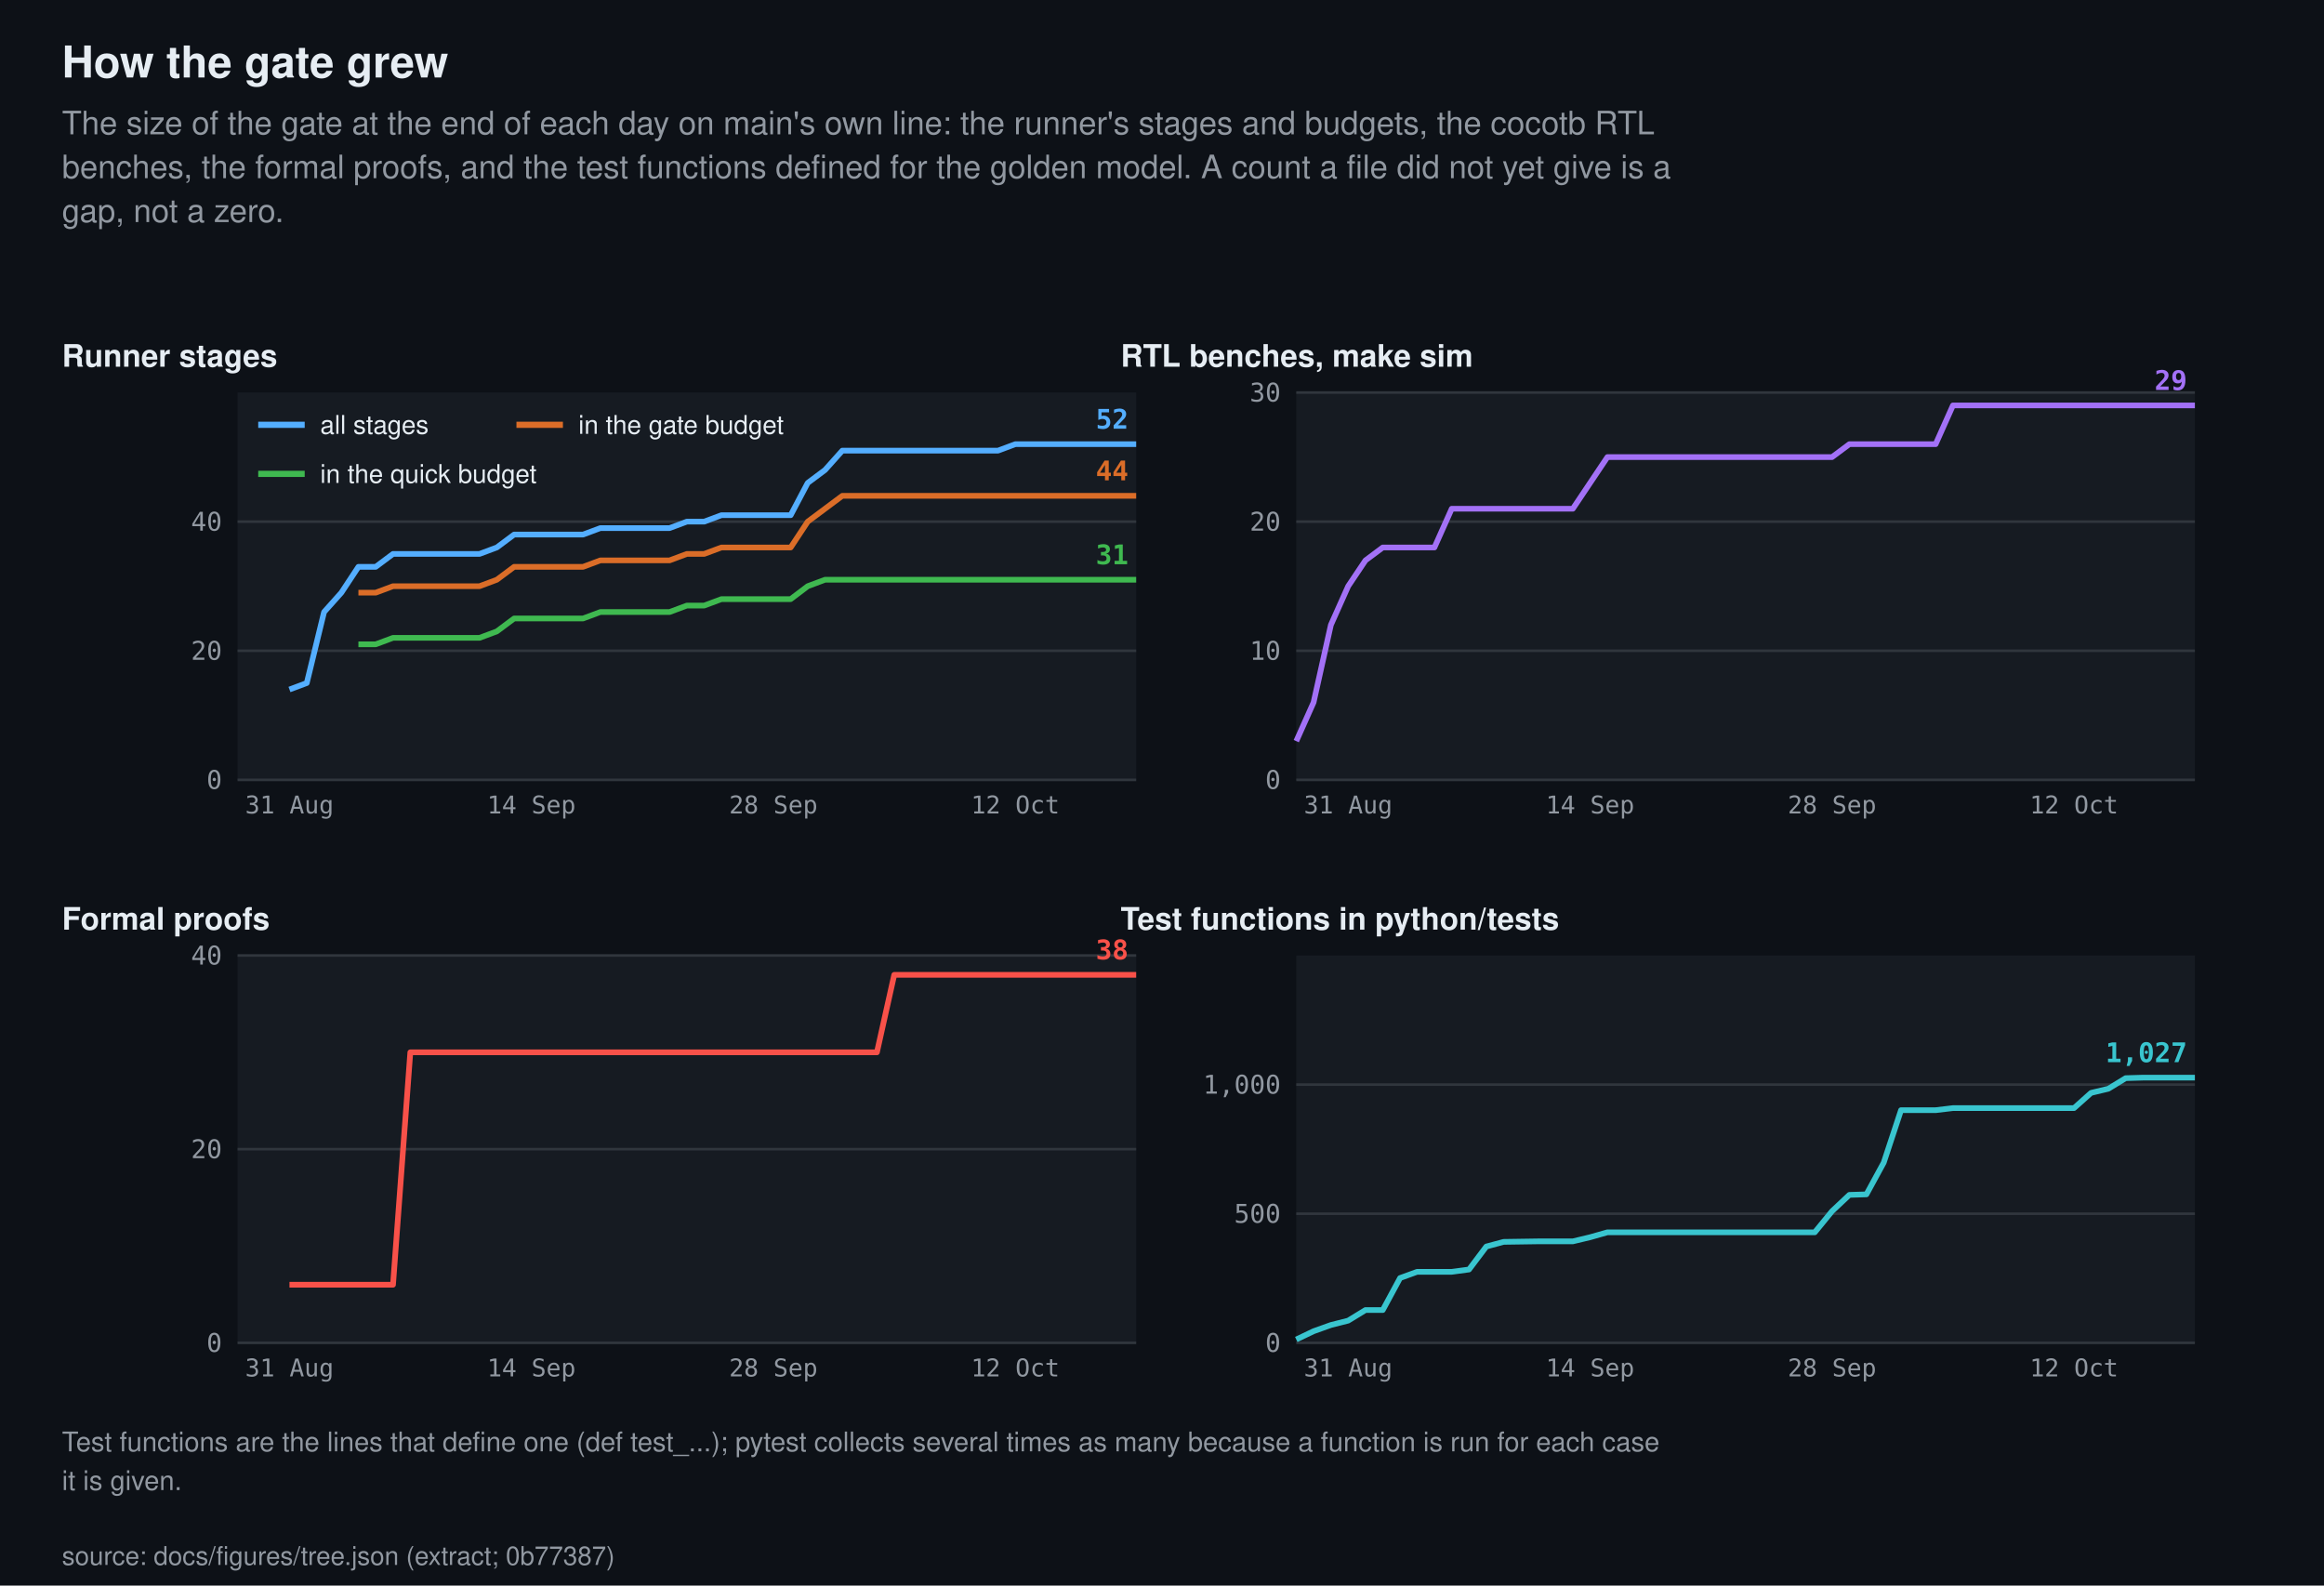
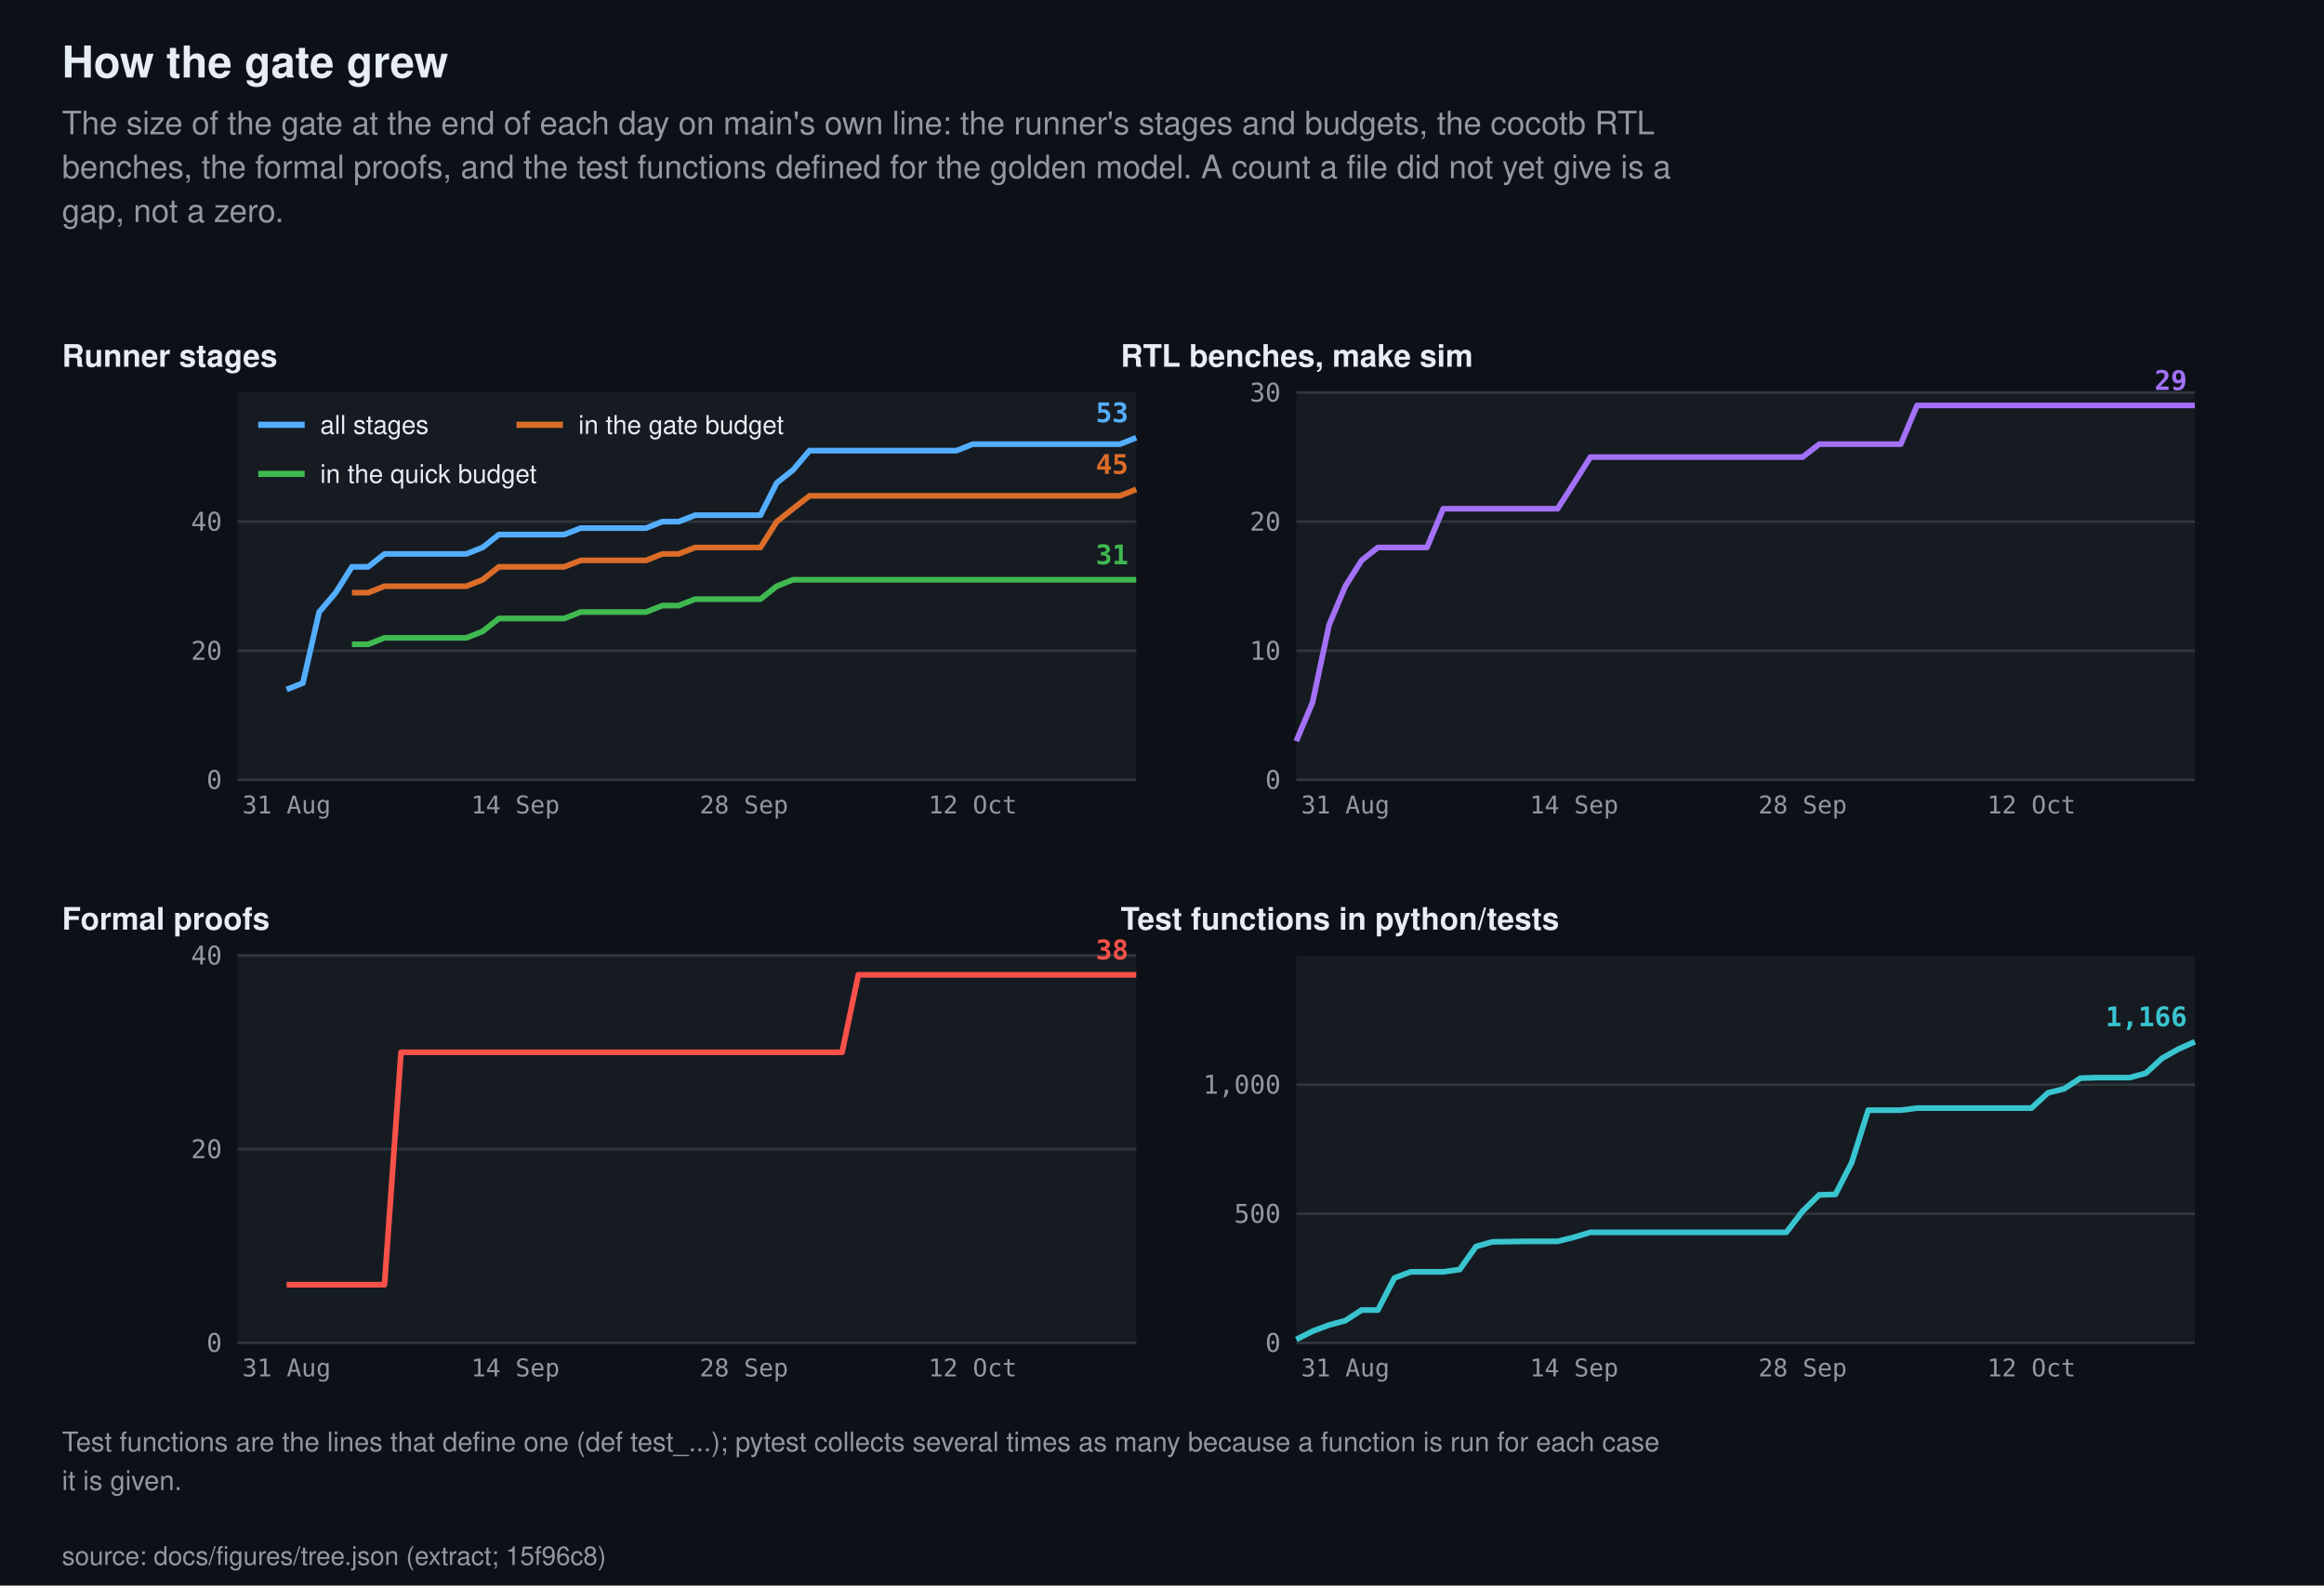
- <svg xmlns="http://www.w3.org/2000/svg" width="900" height="614" viewBox="0 0 900 614" role="img" aria-label="Four small charts over time: the verification runner's stages (52, of which 44 in the gate budget and 31 in the quick one), the RTL benches (29), the formal proofs (38) and the golden-model test functions (1,027).">
+ <svg xmlns="http://www.w3.org/2000/svg" width="900" height="614" viewBox="0 0 900 614" role="img" aria-label="Four small charts over time: the verification runner's stages (53, of which 45 in the gate budget and 31 in the quick one), the RTL benches (29), the formal proofs (38) and the golden-model test functions (1,166).">
  <rect width="900" height="614" fill="#0d1117" />
  <text x="24.0" y="30.0" font-family="-apple-system,BlinkMacSystemFont,'Segoe UI',Helvetica,Arial,sans-serif" font-size="17" fill="#e6edf3" font-weight="600">How the gate grew</text>
  <text x="24.0" y="52.0" font-family="-apple-system,BlinkMacSystemFont,'Segoe UI',Helvetica,Arial,sans-serif" font-size="12.5" fill="#9198a1">The size of the gate at the end of each day on main's own line: the runner's stages and budgets, the cocotb RTL</text>
  <text x="24.0" y="69.0" font-family="-apple-system,BlinkMacSystemFont,'Segoe UI',Helvetica,Arial,sans-serif" font-size="12.5" fill="#9198a1">benches, the formal proofs, and the test functions defined for the golden model. A count a file did not yet give is a</text>
  <text x="24.0" y="86.0" font-family="-apple-system,BlinkMacSystemFont,'Segoe UI',Helvetica,Arial,sans-serif" font-size="12.5" fill="#9198a1">gap, not a zero.</text>
  <text x="24.0" y="142.0" font-family="-apple-system,BlinkMacSystemFont,'Segoe UI',Helvetica,Arial,sans-serif" font-size="12" fill="#e6edf3" font-weight="600">Runner stages</text>
  <rect x="92.0" y="152.0" width="348.0" height="150.0" fill="#161b22" />
  <line x1="92.0" y1="302.0" x2="440.0" y2="302.0" stroke="#30363d" stroke-width="1" />
  <text x="86.0" y="305.5" font-family="ui-monospace,SFMono-Regular,'SF Mono',Menlo,Consolas,monospace" font-size="10" fill="#9198a1" text-anchor="end">0</text>
  <line x1="92.0" y1="252.0" x2="440.0" y2="252.0" stroke="#30363d" stroke-width="1" />
  <text x="86.0" y="255.5" font-family="ui-monospace,SFMono-Regular,'SF Mono',Menlo,Consolas,monospace" font-size="10" fill="#9198a1" text-anchor="end">20</text>
  <line x1="92.0" y1="202.0" x2="440.0" y2="202.0" stroke="#30363d" stroke-width="1" />
  <text x="86.0" y="205.5" font-family="ui-monospace,SFMono-Regular,'SF Mono',Menlo,Consolas,monospace" font-size="10" fill="#9198a1" text-anchor="end">40</text>
-   <text x="112.1" y="315.0" font-family="ui-monospace,SFMono-Regular,'SF Mono',Menlo,Consolas,monospace" font-size="9.5" fill="#9198a1" text-anchor="middle">31 Aug</text>
-   <text x="205.8" y="315.0" font-family="ui-monospace,SFMono-Regular,'SF Mono',Menlo,Consolas,monospace" font-size="9.5" fill="#9198a1" text-anchor="middle">14 Sep</text>
-   <text x="299.5" y="315.0" font-family="ui-monospace,SFMono-Regular,'SF Mono',Menlo,Consolas,monospace" font-size="9.5" fill="#9198a1" text-anchor="middle">28 Sep</text>
-   <text x="393.2" y="315.0" font-family="ui-monospace,SFMono-Regular,'SF Mono',Menlo,Consolas,monospace" font-size="9.5" fill="#9198a1" text-anchor="middle">12 Oct</text>
-   <path d="M112.1,267.0 L118.8,264.5 L125.5,237.0 L132.2,229.5 L138.8,219.5 L145.5,219.5 L152.2,214.5 L158.9,214.5 L165.6,214.5 L172.3,214.5 L179.0,214.5 L185.7,214.5 L192.4,212.0 L199.1,207.0 L205.8,207.0 L212.5,207.0 L219.2,207.0 L225.8,207.0 L232.5,204.5 L239.2,204.5 L245.9,204.5 L252.6,204.5 L259.3,204.5 L266.0,202.0 L272.7,202.0 L279.4,199.5 L286.1,199.5 L292.8,199.5 L299.5,199.5 L306.2,199.5 L312.8,187.0 L319.5,182.0 L326.2,174.5 L332.9,174.5 L339.6,174.5 L346.3,174.5 L353.0,174.5 L359.7,174.5 L366.4,174.5 L373.1,174.5 L379.8,174.5 L386.5,174.5 L393.2,172.0 L399.8,172.0 L406.5,172.0 L413.2,172.0 L419.9,172.0 L426.6,172.0 L433.3,172.0 L440.0,172.0" fill="none" stroke="#54aeff" stroke-width="2.2" stroke-linejoin="round" />
-   <text x="437.0" y="166.0" font-family="ui-monospace,SFMono-Regular,'SF Mono',Menlo,Consolas,monospace" font-size="10.5" fill="#54aeff" font-weight="600" text-anchor="end">52</text>
-   <path d="M138.8,229.5 L145.5,229.5 L152.2,227.0 L158.9,227.0 L165.6,227.0 L172.3,227.0 L179.0,227.0 L185.7,227.0 L192.4,224.5 L199.1,219.5 L205.8,219.5 L212.5,219.5 L219.2,219.5 L225.8,219.5 L232.5,217.0 L239.2,217.0 L245.9,217.0 L252.6,217.0 L259.3,217.0 L266.0,214.5 L272.7,214.5 L279.4,212.0 L286.1,212.0 L292.8,212.0 L299.5,212.0 L306.2,212.0 L312.8,202.0 L319.5,197.0 L326.2,192.0 L332.9,192.0 L339.6,192.0 L346.3,192.0 L353.0,192.0 L359.7,192.0 L366.4,192.0 L373.1,192.0 L379.8,192.0 L386.5,192.0 L393.2,192.0 L399.8,192.0 L406.5,192.0 L413.2,192.0 L419.9,192.0 L426.6,192.0 L433.3,192.0 L440.0,192.0" fill="none" stroke="#db6d28" stroke-width="2.2" stroke-linejoin="round" />
-   <text x="437.0" y="186.0" font-family="ui-monospace,SFMono-Regular,'SF Mono',Menlo,Consolas,monospace" font-size="10.5" fill="#db6d28" font-weight="600" text-anchor="end">44</text>
-   <path d="M138.8,249.5 L145.5,249.5 L152.2,247.0 L158.9,247.0 L165.6,247.0 L172.3,247.0 L179.0,247.0 L185.7,247.0 L192.4,244.5 L199.1,239.5 L205.8,239.5 L212.5,239.5 L219.2,239.5 L225.8,239.5 L232.5,237.0 L239.2,237.0 L245.9,237.0 L252.6,237.0 L259.3,237.0 L266.0,234.5 L272.7,234.5 L279.4,232.0 L286.1,232.0 L292.8,232.0 L299.5,232.0 L306.2,232.0 L312.8,227.0 L319.5,224.5 L326.2,224.5 L332.9,224.5 L339.6,224.5 L346.3,224.5 L353.0,224.5 L359.7,224.5 L366.4,224.5 L373.1,224.5 L379.8,224.5 L386.5,224.5 L393.2,224.5 L399.8,224.5 L406.5,224.5 L413.2,224.5 L419.9,224.5 L426.6,224.5 L433.3,224.5 L440.0,224.5" fill="none" stroke="#3fb950" stroke-width="2.2" stroke-linejoin="round" />
+   <text x="111.0" y="315.0" font-family="ui-monospace,SFMono-Regular,'SF Mono',Menlo,Consolas,monospace" font-size="9.5" fill="#9198a1" text-anchor="middle">31 Aug</text>
+   <text x="199.6" y="315.0" font-family="ui-monospace,SFMono-Regular,'SF Mono',Menlo,Consolas,monospace" font-size="9.5" fill="#9198a1" text-anchor="middle">14 Sep</text>
+   <text x="288.1" y="315.0" font-family="ui-monospace,SFMono-Regular,'SF Mono',Menlo,Consolas,monospace" font-size="9.5" fill="#9198a1" text-anchor="middle">28 Sep</text>
+   <text x="376.7" y="315.0" font-family="ui-monospace,SFMono-Regular,'SF Mono',Menlo,Consolas,monospace" font-size="9.5" fill="#9198a1" text-anchor="middle">12 Oct</text>
+   <path d="M111.0,267.0 L117.3,264.5 L123.6,237.0 L130.0,229.5 L136.3,219.5 L142.6,219.5 L148.9,214.5 L155.3,214.5 L161.6,214.5 L167.9,214.5 L174.3,214.5 L180.6,214.5 L186.9,212.0 L193.2,207.0 L199.6,207.0 L205.9,207.0 L212.2,207.0 L218.5,207.0 L224.9,204.5 L231.2,204.5 L237.5,204.5 L243.9,204.5 L250.2,204.5 L256.5,202.0 L262.8,202.0 L269.2,199.5 L275.5,199.5 L281.8,199.5 L288.1,199.5 L294.5,199.5 L300.8,187.0 L307.1,182.0 L313.5,174.5 L319.8,174.5 L326.1,174.5 L332.4,174.5 L338.8,174.5 L345.1,174.5 L351.4,174.5 L357.7,174.5 L364.1,174.5 L370.4,174.5 L376.7,172.0 L383.1,172.0 L389.4,172.0 L395.7,172.0 L402.0,172.0 L408.4,172.0 L414.7,172.0 L421.0,172.0 L427.3,172.0 L433.7,172.0 L440.0,169.5" fill="none" stroke="#54aeff" stroke-width="2.2" stroke-linejoin="round" />
+   <text x="437.0" y="163.5" font-family="ui-monospace,SFMono-Regular,'SF Mono',Menlo,Consolas,monospace" font-size="10.5" fill="#54aeff" font-weight="600" text-anchor="end">53</text>
+   <path d="M136.3,229.5 L142.6,229.5 L148.9,227.0 L155.3,227.0 L161.6,227.0 L167.9,227.0 L174.3,227.0 L180.6,227.0 L186.9,224.5 L193.2,219.5 L199.6,219.5 L205.9,219.5 L212.2,219.5 L218.5,219.5 L224.9,217.0 L231.2,217.0 L237.5,217.0 L243.9,217.0 L250.2,217.0 L256.5,214.5 L262.8,214.5 L269.2,212.0 L275.5,212.0 L281.8,212.0 L288.1,212.0 L294.5,212.0 L300.8,202.0 L307.1,197.0 L313.5,192.0 L319.8,192.0 L326.1,192.0 L332.4,192.0 L338.8,192.0 L345.1,192.0 L351.4,192.0 L357.7,192.0 L364.1,192.0 L370.4,192.0 L376.7,192.0 L383.1,192.0 L389.4,192.0 L395.7,192.0 L402.0,192.0 L408.4,192.0 L414.7,192.0 L421.0,192.0 L427.3,192.0 L433.7,192.0 L440.0,189.5" fill="none" stroke="#db6d28" stroke-width="2.2" stroke-linejoin="round" />
+   <text x="437.0" y="183.5" font-family="ui-monospace,SFMono-Regular,'SF Mono',Menlo,Consolas,monospace" font-size="10.5" fill="#db6d28" font-weight="600" text-anchor="end">45</text>
+   <path d="M136.3,249.5 L142.6,249.5 L148.9,247.0 L155.3,247.0 L161.6,247.0 L167.9,247.0 L174.3,247.0 L180.6,247.0 L186.9,244.5 L193.2,239.5 L199.6,239.5 L205.9,239.5 L212.2,239.5 L218.5,239.5 L224.9,237.0 L231.2,237.0 L237.5,237.0 L243.9,237.0 L250.2,237.0 L256.5,234.5 L262.8,234.5 L269.2,232.0 L275.5,232.0 L281.8,232.0 L288.1,232.0 L294.5,232.0 L300.8,227.0 L307.1,224.5 L313.5,224.5 L319.8,224.5 L326.1,224.5 L332.4,224.5 L338.8,224.5 L345.1,224.5 L351.4,224.5 L357.7,224.5 L364.1,224.5 L370.4,224.5 L376.7,224.5 L383.1,224.5 L389.4,224.5 L395.7,224.5 L402.0,224.5 L408.4,224.5 L414.7,224.5 L421.0,224.5 L427.3,224.5 L433.7,224.5 L440.0,224.5" fill="none" stroke="#3fb950" stroke-width="2.2" stroke-linejoin="round" />
  <text x="437.0" y="218.5" font-family="ui-monospace,SFMono-Regular,'SF Mono',Menlo,Consolas,monospace" font-size="10.5" fill="#3fb950" font-weight="600" text-anchor="end">31</text>
  <line x1="100.0" y1="164.5" x2="118.0" y2="164.5" stroke="#54aeff" stroke-width="2.4" />
  <text x="124.0" y="168.0" font-family="-apple-system,BlinkMacSystemFont,'Segoe UI',Helvetica,Arial,sans-serif" font-size="10" fill="#e6edf3">all stages</text>
  <line x1="200.0" y1="164.5" x2="218.0" y2="164.5" stroke="#db6d28" stroke-width="2.4" />
  <text x="224.0" y="168.0" font-family="-apple-system,BlinkMacSystemFont,'Segoe UI',Helvetica,Arial,sans-serif" font-size="10" fill="#e6edf3">in the gate budget</text>
  <line x1="100.0" y1="183.5" x2="118.0" y2="183.5" stroke="#3fb950" stroke-width="2.4" />
  <text x="124.0" y="187.0" font-family="-apple-system,BlinkMacSystemFont,'Segoe UI',Helvetica,Arial,sans-serif" font-size="10" fill="#e6edf3">in the quick budget</text>
  <text x="434.0" y="142.0" font-family="-apple-system,BlinkMacSystemFont,'Segoe UI',Helvetica,Arial,sans-serif" font-size="12" fill="#e6edf3" font-weight="600">RTL benches, make sim</text>
  <rect x="502.0" y="152.0" width="348.0" height="150.0" fill="#161b22" />
  <line x1="502.0" y1="302.0" x2="850.0" y2="302.0" stroke="#30363d" stroke-width="1" />
  <text x="496.0" y="305.5" font-family="ui-monospace,SFMono-Regular,'SF Mono',Menlo,Consolas,monospace" font-size="10" fill="#9198a1" text-anchor="end">0</text>
  <line x1="502.0" y1="252.0" x2="850.0" y2="252.0" stroke="#30363d" stroke-width="1" />
  <text x="496.0" y="255.5" font-family="ui-monospace,SFMono-Regular,'SF Mono',Menlo,Consolas,monospace" font-size="10" fill="#9198a1" text-anchor="end">10</text>
  <line x1="502.0" y1="202.0" x2="850.0" y2="202.0" stroke="#30363d" stroke-width="1" />
  <text x="496.0" y="205.5" font-family="ui-monospace,SFMono-Regular,'SF Mono',Menlo,Consolas,monospace" font-size="10" fill="#9198a1" text-anchor="end">20</text>
  <line x1="502.0" y1="152.0" x2="850.0" y2="152.0" stroke="#30363d" stroke-width="1" />
  <text x="496.0" y="155.5" font-family="ui-monospace,SFMono-Regular,'SF Mono',Menlo,Consolas,monospace" font-size="10" fill="#9198a1" text-anchor="end">30</text>
-   <text x="522.1" y="315.0" font-family="ui-monospace,SFMono-Regular,'SF Mono',Menlo,Consolas,monospace" font-size="9.5" fill="#9198a1" text-anchor="middle">31 Aug</text>
-   <text x="615.8" y="315.0" font-family="ui-monospace,SFMono-Regular,'SF Mono',Menlo,Consolas,monospace" font-size="9.5" fill="#9198a1" text-anchor="middle">14 Sep</text>
-   <text x="709.5" y="315.0" font-family="ui-monospace,SFMono-Regular,'SF Mono',Menlo,Consolas,monospace" font-size="9.5" fill="#9198a1" text-anchor="middle">28 Sep</text>
-   <text x="803.2" y="315.0" font-family="ui-monospace,SFMono-Regular,'SF Mono',Menlo,Consolas,monospace" font-size="9.5" fill="#9198a1" text-anchor="middle">12 Oct</text>
-   <path d="M502.0,287.0 L508.7,272.0 L515.4,242.0 L522.1,227.0 L528.8,217.0 L535.5,212.0 L542.2,212.0 L548.8,212.0 L555.5,212.0 L562.2,197.0 L568.9,197.0 L575.6,197.0 L582.3,197.0 L589.0,197.0 L595.7,197.0 L602.4,197.0 L609.1,197.0 L615.8,187.0 L622.5,177.0 L629.2,177.0 L635.8,177.0 L642.5,177.0 L649.2,177.0 L655.9,177.0 L662.6,177.0 L669.3,177.0 L676.0,177.0 L682.7,177.0 L689.4,177.0 L696.1,177.0 L702.8,177.0 L709.5,177.0 L716.2,172.0 L722.8,172.0 L729.5,172.0 L736.2,172.0 L742.9,172.0 L749.6,172.0 L756.3,157.0 L763.0,157.0 L769.7,157.0 L776.4,157.0 L783.1,157.0 L789.8,157.0 L796.5,157.0 L803.2,157.0 L809.8,157.0 L816.5,157.0 L823.2,157.0 L829.9,157.0 L836.6,157.0 L843.3,157.0 L850.0,157.0" fill="none" stroke="#a371f7" stroke-width="2.2" stroke-linejoin="round" />
+   <text x="521.0" y="315.0" font-family="ui-monospace,SFMono-Regular,'SF Mono',Menlo,Consolas,monospace" font-size="9.5" fill="#9198a1" text-anchor="middle">31 Aug</text>
+   <text x="609.6" y="315.0" font-family="ui-monospace,SFMono-Regular,'SF Mono',Menlo,Consolas,monospace" font-size="9.5" fill="#9198a1" text-anchor="middle">14 Sep</text>
+   <text x="698.1" y="315.0" font-family="ui-monospace,SFMono-Regular,'SF Mono',Menlo,Consolas,monospace" font-size="9.5" fill="#9198a1" text-anchor="middle">28 Sep</text>
+   <text x="786.7" y="315.0" font-family="ui-monospace,SFMono-Regular,'SF Mono',Menlo,Consolas,monospace" font-size="9.5" fill="#9198a1" text-anchor="middle">12 Oct</text>
+   <path d="M502.0,287.0 L508.3,272.0 L514.7,242.0 L521.0,227.0 L527.3,217.0 L533.6,212.0 L540.0,212.0 L546.3,212.0 L552.6,212.0 L558.9,197.0 L565.3,197.0 L571.6,197.0 L577.9,197.0 L584.3,197.0 L590.6,197.0 L596.9,197.0 L603.2,197.0 L609.6,187.0 L615.9,177.0 L622.2,177.0 L628.5,177.0 L634.9,177.0 L641.2,177.0 L647.5,177.0 L653.9,177.0 L660.2,177.0 L666.5,177.0 L672.8,177.0 L679.2,177.0 L685.5,177.0 L691.8,177.0 L698.1,177.0 L704.5,172.0 L710.8,172.0 L717.1,172.0 L723.5,172.0 L729.8,172.0 L736.1,172.0 L742.4,157.0 L748.8,157.0 L755.1,157.0 L761.4,157.0 L767.7,157.0 L774.1,157.0 L780.4,157.0 L786.7,157.0 L793.1,157.0 L799.4,157.0 L805.7,157.0 L812.0,157.0 L818.4,157.0 L824.7,157.0 L831.0,157.0 L837.3,157.0 L843.7,157.0 L850.0,157.0" fill="none" stroke="#a371f7" stroke-width="2.2" stroke-linejoin="round" />
  <text x="847.0" y="151.0" font-family="ui-monospace,SFMono-Regular,'SF Mono',Menlo,Consolas,monospace" font-size="10.5" fill="#a371f7" font-weight="600" text-anchor="end">29</text>
  <text x="24.0" y="360.0" font-family="-apple-system,BlinkMacSystemFont,'Segoe UI',Helvetica,Arial,sans-serif" font-size="12" fill="#e6edf3" font-weight="600">Formal proofs</text>
  <rect x="92.0" y="370.0" width="348.0" height="150.0" fill="#161b22" />
  <line x1="92.0" y1="520.0" x2="440.0" y2="520.0" stroke="#30363d" stroke-width="1" />
  <text x="86.0" y="523.5" font-family="ui-monospace,SFMono-Regular,'SF Mono',Menlo,Consolas,monospace" font-size="10" fill="#9198a1" text-anchor="end">0</text>
  <line x1="92.0" y1="445.0" x2="440.0" y2="445.0" stroke="#30363d" stroke-width="1" />
  <text x="86.0" y="448.5" font-family="ui-monospace,SFMono-Regular,'SF Mono',Menlo,Consolas,monospace" font-size="10" fill="#9198a1" text-anchor="end">20</text>
  <line x1="92.0" y1="370.0" x2="440.0" y2="370.0" stroke="#30363d" stroke-width="1" />
  <text x="86.0" y="373.5" font-family="ui-monospace,SFMono-Regular,'SF Mono',Menlo,Consolas,monospace" font-size="10" fill="#9198a1" text-anchor="end">40</text>
-   <text x="112.1" y="533.0" font-family="ui-monospace,SFMono-Regular,'SF Mono',Menlo,Consolas,monospace" font-size="9.5" fill="#9198a1" text-anchor="middle">31 Aug</text>
-   <text x="205.8" y="533.0" font-family="ui-monospace,SFMono-Regular,'SF Mono',Menlo,Consolas,monospace" font-size="9.5" fill="#9198a1" text-anchor="middle">14 Sep</text>
-   <text x="299.5" y="533.0" font-family="ui-monospace,SFMono-Regular,'SF Mono',Menlo,Consolas,monospace" font-size="9.5" fill="#9198a1" text-anchor="middle">28 Sep</text>
-   <text x="393.2" y="533.0" font-family="ui-monospace,SFMono-Regular,'SF Mono',Menlo,Consolas,monospace" font-size="9.5" fill="#9198a1" text-anchor="middle">12 Oct</text>
-   <path d="M112.1,497.5 L118.8,497.5 L125.5,497.5 L132.2,497.5 L138.8,497.5 L145.5,497.5 L152.2,497.5 L158.9,407.5 L165.6,407.5 L172.3,407.5 L179.0,407.5 L185.7,407.5 L192.4,407.5 L199.1,407.5 L205.8,407.5 L212.5,407.5 L219.2,407.5 L225.8,407.5 L232.5,407.5 L239.2,407.5 L245.9,407.5 L252.6,407.5 L259.3,407.5 L266.0,407.5 L272.7,407.5 L279.4,407.5 L286.1,407.5 L292.8,407.5 L299.5,407.5 L306.2,407.5 L312.8,407.5 L319.5,407.5 L326.2,407.5 L332.9,407.5 L339.6,407.5 L346.3,377.5 L353.0,377.5 L359.7,377.5 L366.4,377.5 L373.1,377.5 L379.8,377.5 L386.5,377.5 L393.2,377.5 L399.8,377.5 L406.5,377.5 L413.2,377.5 L419.9,377.5 L426.6,377.5 L433.3,377.5 L440.0,377.5" fill="none" stroke="#f85149" stroke-width="2.2" stroke-linejoin="round" />
+   <text x="111.0" y="533.0" font-family="ui-monospace,SFMono-Regular,'SF Mono',Menlo,Consolas,monospace" font-size="9.5" fill="#9198a1" text-anchor="middle">31 Aug</text>
+   <text x="199.6" y="533.0" font-family="ui-monospace,SFMono-Regular,'SF Mono',Menlo,Consolas,monospace" font-size="9.5" fill="#9198a1" text-anchor="middle">14 Sep</text>
+   <text x="288.1" y="533.0" font-family="ui-monospace,SFMono-Regular,'SF Mono',Menlo,Consolas,monospace" font-size="9.5" fill="#9198a1" text-anchor="middle">28 Sep</text>
+   <text x="376.7" y="533.0" font-family="ui-monospace,SFMono-Regular,'SF Mono',Menlo,Consolas,monospace" font-size="9.5" fill="#9198a1" text-anchor="middle">12 Oct</text>
+   <path d="M111.0,497.5 L117.3,497.5 L123.6,497.5 L130.0,497.5 L136.3,497.5 L142.6,497.5 L148.9,497.5 L155.3,407.5 L161.6,407.5 L167.9,407.5 L174.3,407.5 L180.6,407.5 L186.9,407.5 L193.2,407.5 L199.6,407.5 L205.9,407.5 L212.2,407.5 L218.5,407.5 L224.9,407.5 L231.2,407.5 L237.5,407.5 L243.9,407.5 L250.2,407.5 L256.5,407.5 L262.8,407.5 L269.2,407.5 L275.5,407.5 L281.8,407.5 L288.1,407.5 L294.5,407.5 L300.8,407.5 L307.1,407.5 L313.5,407.5 L319.8,407.5 L326.1,407.5 L332.4,377.5 L338.8,377.5 L345.1,377.5 L351.4,377.5 L357.7,377.5 L364.1,377.5 L370.4,377.5 L376.7,377.5 L383.1,377.5 L389.4,377.5 L395.7,377.5 L402.0,377.5 L408.4,377.5 L414.7,377.5 L421.0,377.5 L427.3,377.5 L433.7,377.5 L440.0,377.5" fill="none" stroke="#f85149" stroke-width="2.2" stroke-linejoin="round" />
  <text x="437.0" y="371.5" font-family="ui-monospace,SFMono-Regular,'SF Mono',Menlo,Consolas,monospace" font-size="10.5" fill="#f85149" font-weight="600" text-anchor="end">38</text>
  <text x="434.0" y="360.0" font-family="-apple-system,BlinkMacSystemFont,'Segoe UI',Helvetica,Arial,sans-serif" font-size="12" fill="#e6edf3" font-weight="600">Test functions in python/tests</text>
  <rect x="502.0" y="370.0" width="348.0" height="150.0" fill="#161b22" />
  <line x1="502.0" y1="520.0" x2="850.0" y2="520.0" stroke="#30363d" stroke-width="1" />
  <text x="496.0" y="523.5" font-family="ui-monospace,SFMono-Regular,'SF Mono',Menlo,Consolas,monospace" font-size="10" fill="#9198a1" text-anchor="end">0</text>
  <line x1="502.0" y1="470.0" x2="850.0" y2="470.0" stroke="#30363d" stroke-width="1" />
  <text x="496.0" y="473.5" font-family="ui-monospace,SFMono-Regular,'SF Mono',Menlo,Consolas,monospace" font-size="10" fill="#9198a1" text-anchor="end">500</text>
  <line x1="502.0" y1="420.0" x2="850.0" y2="420.0" stroke="#30363d" stroke-width="1" />
  <text x="496.0" y="423.5" font-family="ui-monospace,SFMono-Regular,'SF Mono',Menlo,Consolas,monospace" font-size="10" fill="#9198a1" text-anchor="end">1,000</text>
-   <text x="522.1" y="533.0" font-family="ui-monospace,SFMono-Regular,'SF Mono',Menlo,Consolas,monospace" font-size="9.5" fill="#9198a1" text-anchor="middle">31 Aug</text>
-   <text x="615.8" y="533.0" font-family="ui-monospace,SFMono-Regular,'SF Mono',Menlo,Consolas,monospace" font-size="9.5" fill="#9198a1" text-anchor="middle">14 Sep</text>
-   <text x="709.5" y="533.0" font-family="ui-monospace,SFMono-Regular,'SF Mono',Menlo,Consolas,monospace" font-size="9.5" fill="#9198a1" text-anchor="middle">28 Sep</text>
-   <text x="803.2" y="533.0" font-family="ui-monospace,SFMono-Regular,'SF Mono',Menlo,Consolas,monospace" font-size="9.5" fill="#9198a1" text-anchor="middle">12 Oct</text>
-   <path d="M502.0,518.7 L508.7,515.5 L515.4,513.1 L522.1,511.4 L528.8,507.3 L535.5,507.3 L542.2,494.9 L548.8,492.5 L555.5,492.5 L562.2,492.5 L568.9,491.6 L575.6,482.7 L582.3,480.9 L589.0,480.8 L595.7,480.7 L602.4,480.7 L609.1,480.7 L615.8,479.1 L622.5,477.2 L629.2,477.2 L635.8,477.2 L642.5,477.2 L649.2,477.2 L655.9,477.2 L662.6,477.2 L669.3,477.2 L676.0,477.2 L682.7,477.2 L689.4,477.2 L696.1,477.2 L702.8,477.2 L709.5,469.0 L716.2,462.7 L722.8,462.5 L729.5,450.2 L736.2,429.9 L742.9,429.9 L749.6,429.9 L756.3,429.1 L763.0,429.1 L769.7,429.1 L776.4,429.1 L783.1,429.1 L789.8,429.1 L796.5,429.1 L803.2,429.1 L809.8,423.2 L816.5,421.6 L823.2,417.5 L829.9,417.3 L836.6,417.3 L843.3,417.3 L850.0,417.3" fill="none" stroke="#39c5cf" stroke-width="2.2" stroke-linejoin="round" />
-   <text x="847.0" y="411.3" font-family="ui-monospace,SFMono-Regular,'SF Mono',Menlo,Consolas,monospace" font-size="10.5" fill="#39c5cf" font-weight="600" text-anchor="end">1,027</text>
+   <text x="521.0" y="533.0" font-family="ui-monospace,SFMono-Regular,'SF Mono',Menlo,Consolas,monospace" font-size="9.5" fill="#9198a1" text-anchor="middle">31 Aug</text>
+   <text x="609.6" y="533.0" font-family="ui-monospace,SFMono-Regular,'SF Mono',Menlo,Consolas,monospace" font-size="9.5" fill="#9198a1" text-anchor="middle">14 Sep</text>
+   <text x="698.1" y="533.0" font-family="ui-monospace,SFMono-Regular,'SF Mono',Menlo,Consolas,monospace" font-size="9.5" fill="#9198a1" text-anchor="middle">28 Sep</text>
+   <text x="786.7" y="533.0" font-family="ui-monospace,SFMono-Regular,'SF Mono',Menlo,Consolas,monospace" font-size="9.5" fill="#9198a1" text-anchor="middle">12 Oct</text>
+   <path d="M502.0,518.7 L508.3,515.5 L514.7,513.1 L521.0,511.4 L527.3,507.3 L533.6,507.3 L540.0,494.9 L546.3,492.5 L552.6,492.5 L558.9,492.5 L565.3,491.6 L571.6,482.7 L577.9,480.9 L584.3,480.8 L590.6,480.7 L596.9,480.7 L603.2,480.7 L609.6,479.1 L615.9,477.2 L622.2,477.2 L628.5,477.2 L634.9,477.2 L641.2,477.2 L647.5,477.2 L653.9,477.2 L660.2,477.2 L666.5,477.2 L672.8,477.2 L679.2,477.2 L685.5,477.2 L691.8,477.2 L698.1,469.0 L704.5,462.7 L710.8,462.5 L717.1,450.2 L723.5,429.9 L729.8,429.9 L736.1,429.9 L742.4,429.1 L748.8,429.1 L755.1,429.1 L761.4,429.1 L767.7,429.1 L774.1,429.1 L780.4,429.1 L786.7,429.1 L793.1,423.2 L799.4,421.6 L805.7,417.5 L812.0,417.3 L818.4,417.3 L824.7,417.3 L831.0,415.6 L837.3,409.8 L843.7,406.2 L850.0,403.4" fill="none" stroke="#39c5cf" stroke-width="2.2" stroke-linejoin="round" />
+   <text x="847.0" y="397.4" font-family="ui-monospace,SFMono-Regular,'SF Mono',Menlo,Consolas,monospace" font-size="10.5" fill="#39c5cf" font-weight="600" text-anchor="end">1,166</text>
  <text x="24.0" y="562.0" font-family="-apple-system,BlinkMacSystemFont,'Segoe UI',Helvetica,Arial,sans-serif" font-size="10.5" fill="#9198a1">Test functions are the lines that define one (def test_...); pytest collects several times as many because a function is run for each case</text>
  <text x="24.0" y="577.0" font-family="-apple-system,BlinkMacSystemFont,'Segoe UI',Helvetica,Arial,sans-serif" font-size="10.5" fill="#9198a1">it is given.</text>
-   <text x="24.0" y="606.0" font-family="-apple-system,BlinkMacSystemFont,'Segoe UI',Helvetica,Arial,sans-serif" font-size="10" fill="#9198a1">source: docs/figures/tree.json (extract; 0b77387)</text>
+   <text x="24.0" y="606.0" font-family="-apple-system,BlinkMacSystemFont,'Segoe UI',Helvetica,Arial,sans-serif" font-size="10" fill="#9198a1">source: docs/figures/tree.json (extract; 15f96c8)</text>
</svg>
